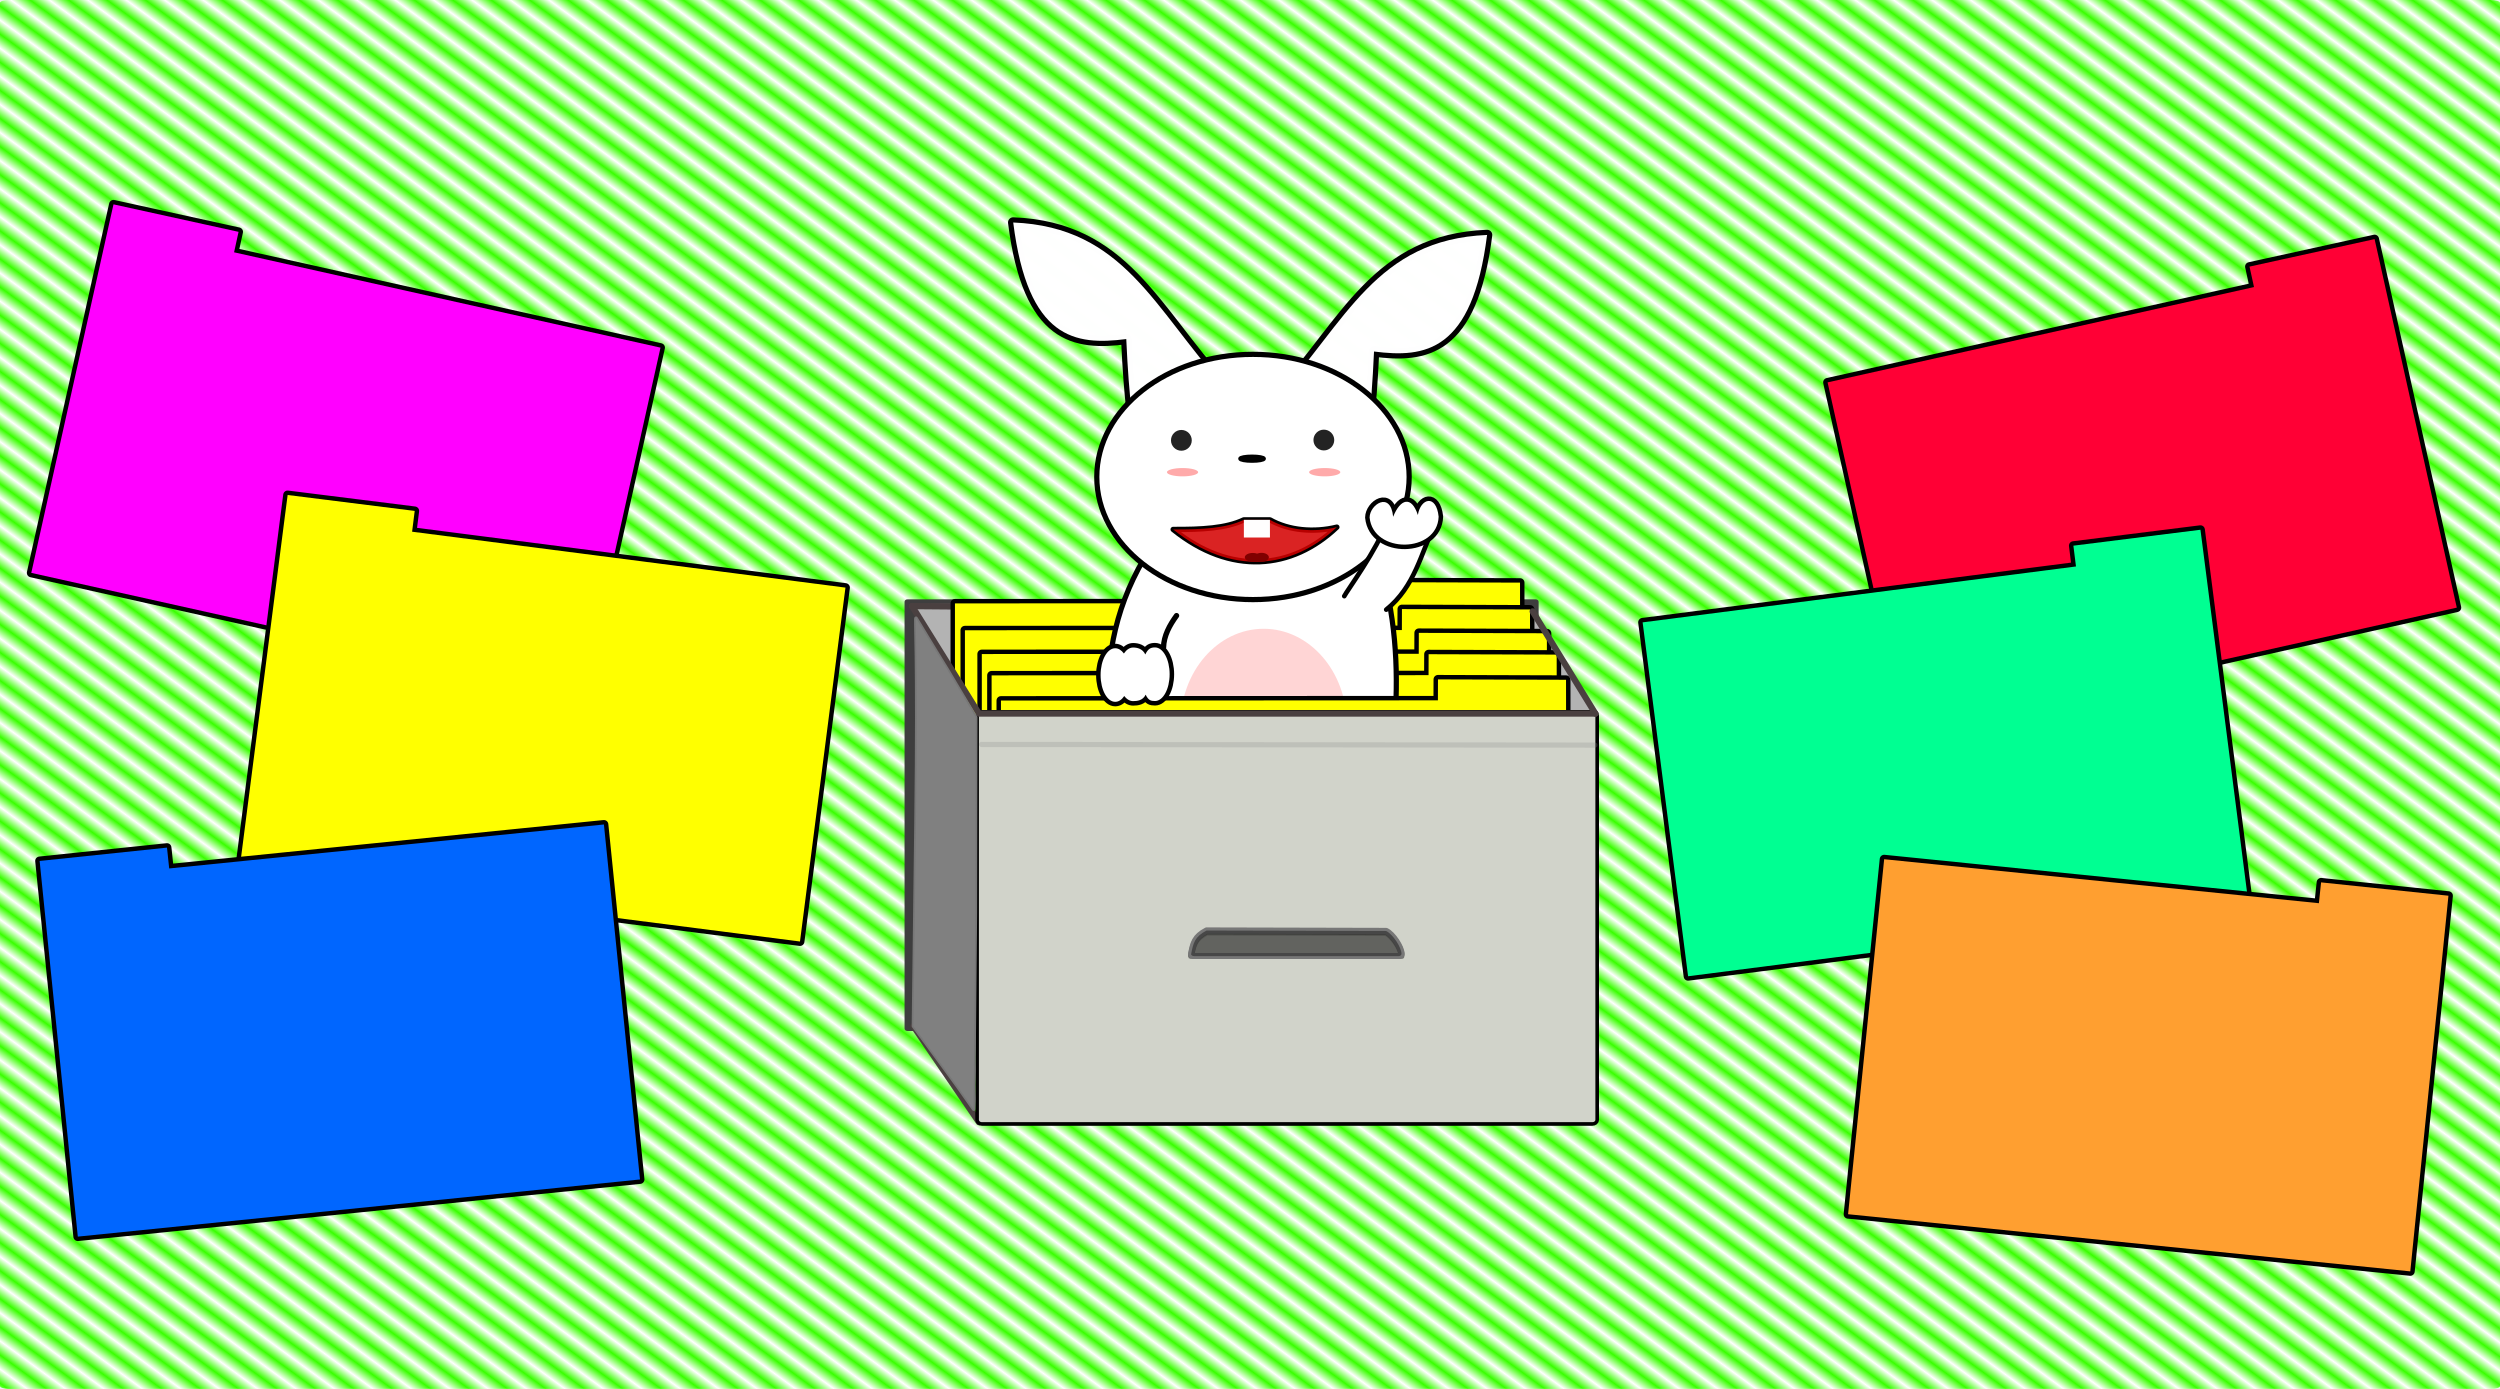
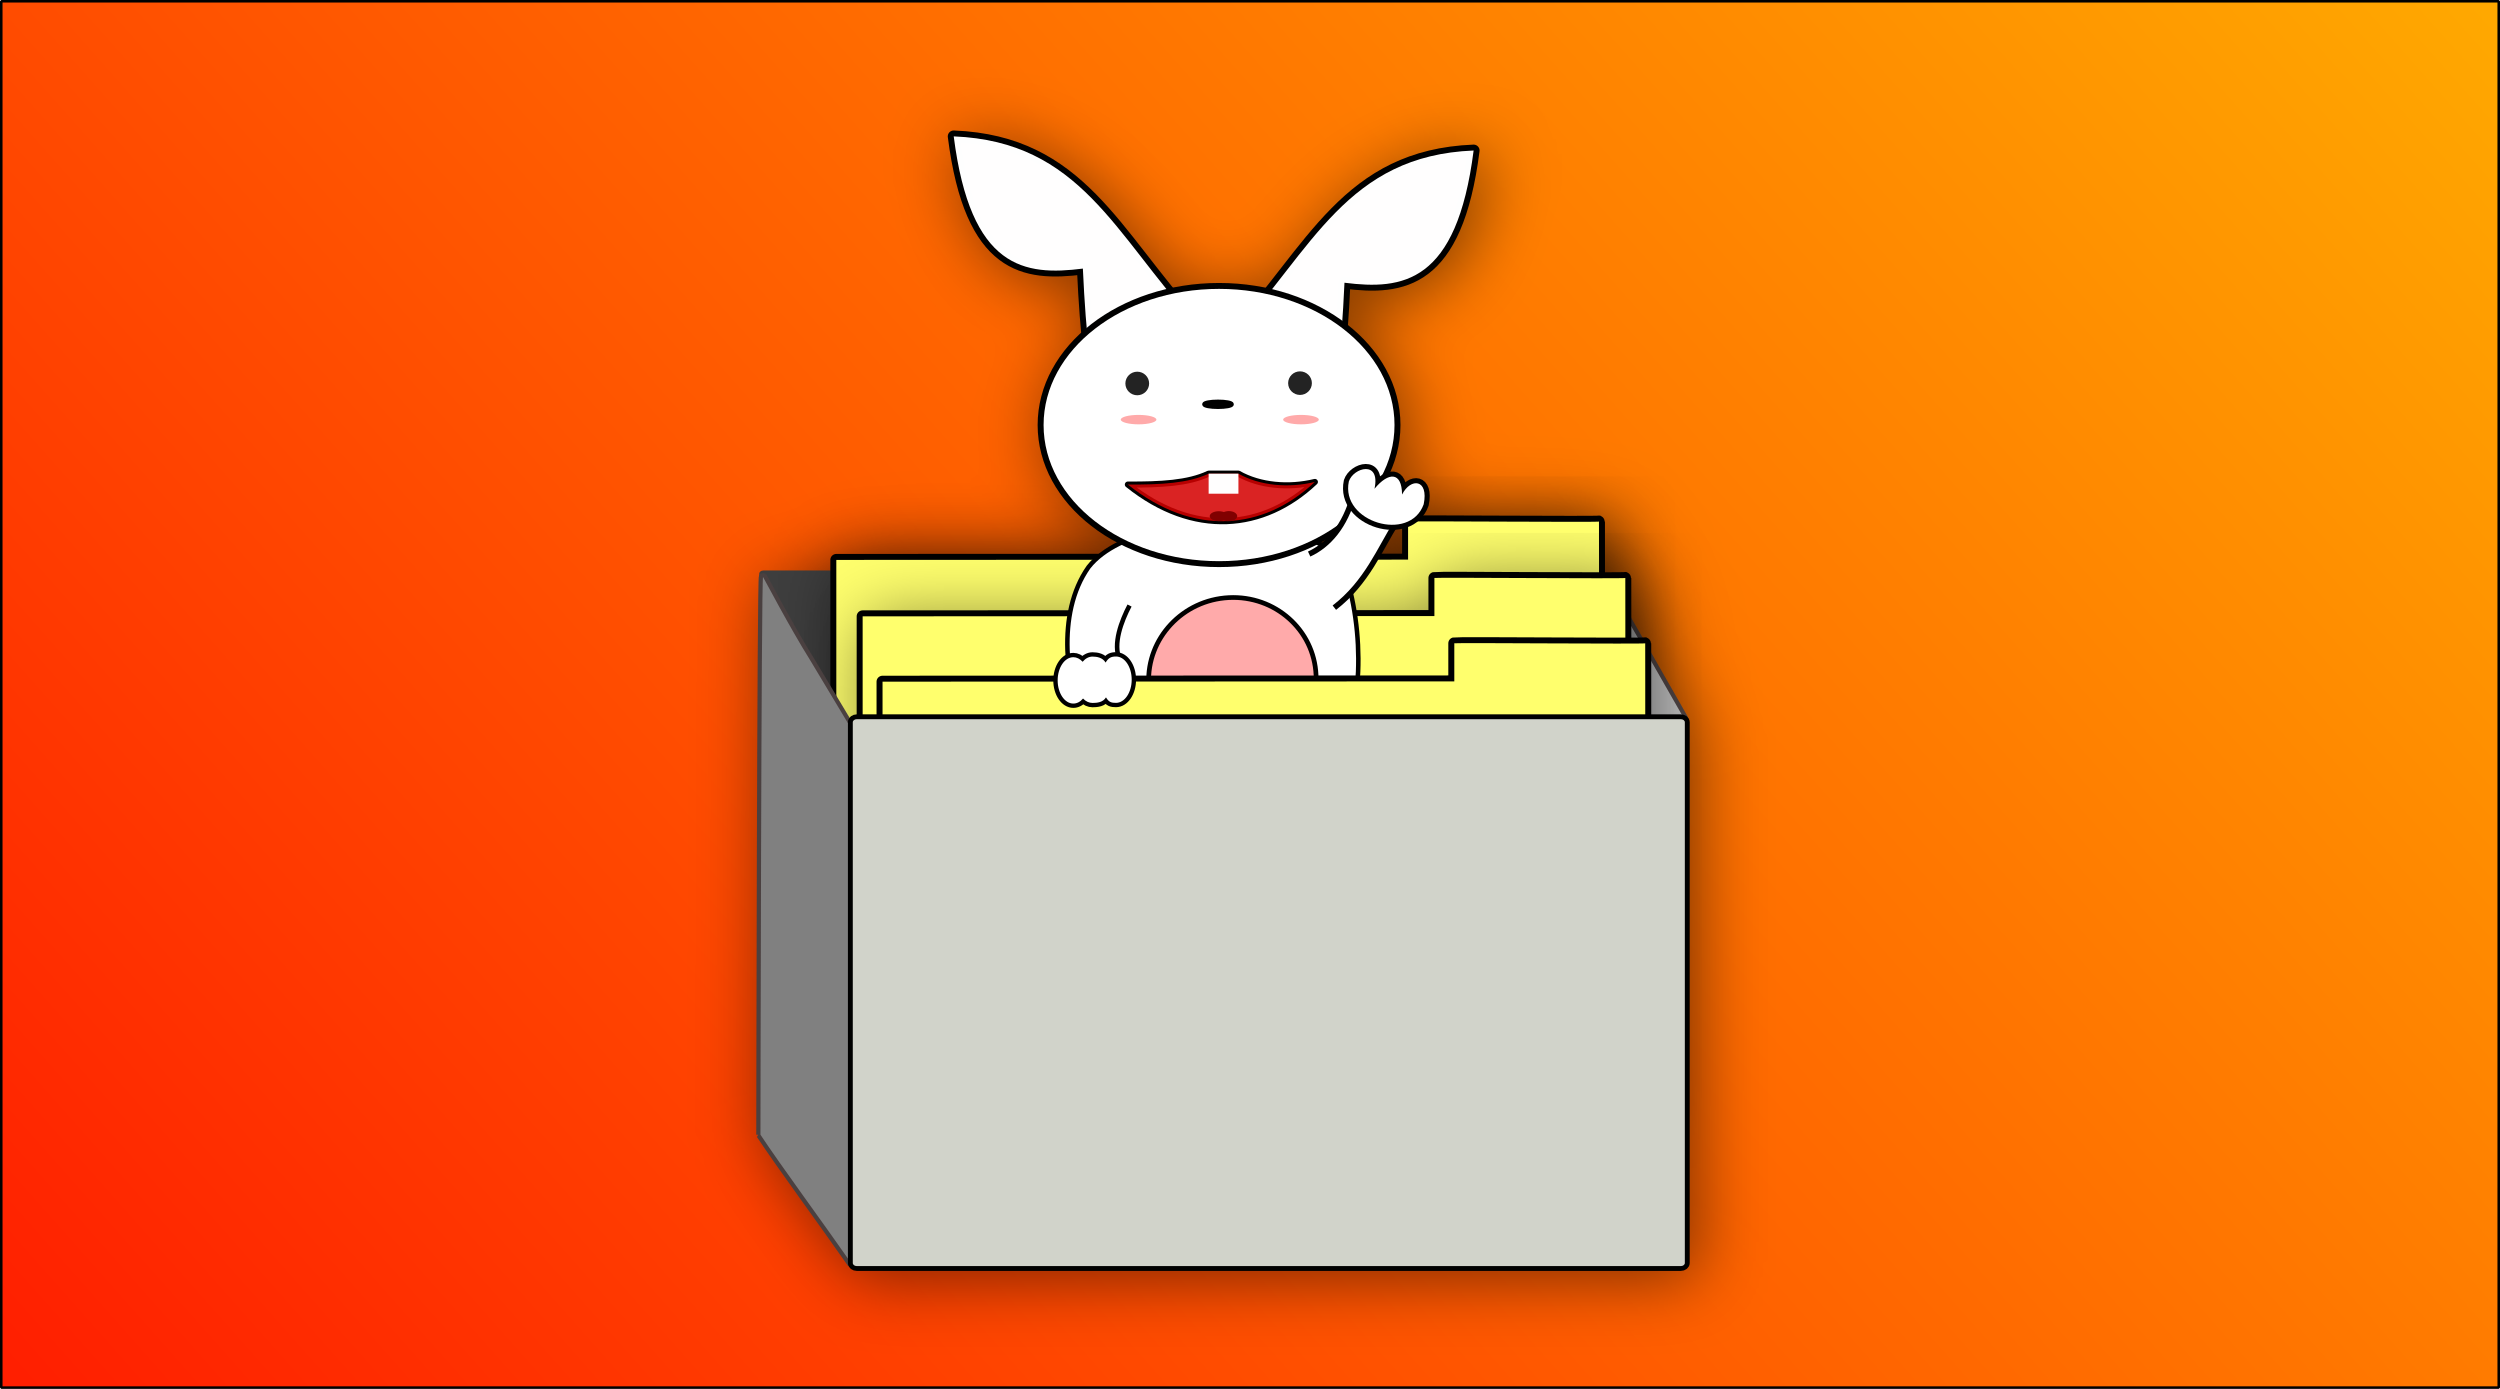
<svg xmlns="http://www.w3.org/2000/svg" xmlns:xlink="http://www.w3.org/1999/xlink" width="1800" height="1000" viewBox="0 0 1800 1000" version="1.1" id="SVGRoot">
  <defs id="defs4763">
-     <linearGradient id="linearGradient7039">
-       <stop style="stop-color:#ffffff;stop-opacity:1" offset="0" id="stop7035" />
-       <stop style="stop-color:#39ff00;stop-opacity:1" offset="1" id="stop7037" />
-     </linearGradient>
    <linearGradient id="linearGradient4835-3">
      <stop style="stop-color:#ffffff;stop-opacity:1;" offset="0" id="stop4831" />
      <stop style="stop-color:#ffffff;stop-opacity:0;" offset="1" id="stop4833" />
    </linearGradient>
    <radialGradient xlink:href="#linearGradient4835-3" id="radialGradient4837" cx="364.409" cy="143.983" fx="364.409" fy="143.983" r="102" gradientTransform="matrix(0.8808472,0,0,0.7859505,41.5767,22.74126)" gradientUnits="userSpaceOnUse" />
    <filter style="color-interpolation-filters:sRGB" id="filter4900">
      <feFlood flood-opacity="0.498" flood-color="rgb(0,0,0)" result="flood" id="feFlood4890" />
      <feComposite in="flood" in2="SourceGraphic" operator="in" result="composite1" id="feComposite4892" />
      <feGaussianBlur in="composite1" stdDeviation="0" result="blur" id="feGaussianBlur4894" />
      <feOffset dx="0" dy="1" result="offset" id="feOffset4896" />
      <feComposite in="SourceGraphic" in2="offset" operator="over" result="composite2" id="feComposite4898" />
    </filter>
-     <linearGradient xlink:href="#linearGradient7039" id="linearGradient7041" x1="11.719" y1="364.062" x2="14.643" y2="361.841" gradientUnits="userSpaceOnUse" spreadMethod="reflect" gradientTransform="matrix(3,0,0,1.666667,0,-400)" />
+     <filter style="color-interpolation-filters:sRGB" id="filter5296">
+       <feFlood flood-opacity="0.498" flood-color="rgb(0,0,0)" result="flood" id="feFlood5286" />
+       <feComposite in="flood" in2="SourceGraphic" operator="in" result="composite1" id="feComposite5288" />
+       <feGaussianBlur in="composite1" stdDeviation="13.369" result="blur" id="feGaussianBlur5290" />
+       <feOffset dx="3.4" dy="3.4" result="offset" id="feOffset5292" />
+       <feComposite in="SourceGraphic" in2="offset" operator="over" result="composite2" id="feComposite5294" />
+     </filter>
+     <filter style="color-interpolation-filters:sRGB" id="filter4830">
+       <feFlood flood-opacity="0.498" flood-color="rgb(0,0,0)" result="flood" id="feFlood4820" />
+       <feComposite in="flood" in2="SourceGraphic" operator="in" result="composite1" id="feComposite4822" />
+       <feGaussianBlur in="composite1" stdDeviation="13.369" result="blur" id="feGaussianBlur4824" />
+       <feOffset dx="3.4" dy="3.4" result="offset" id="feOffset4826" />
+       <feComposite in="SourceGraphic" in2="offset" operator="over" result="composite2" id="feComposite4828" />
+     </filter>
+     <filter style="color-interpolation-filters:sRGB" id="filter4842">
+       <feFlood flood-opacity="0.498" flood-color="rgb(0,0,0)" result="flood" id="feFlood4832" />
+       <feComposite in="flood" in2="SourceGraphic" operator="in" result="composite1" id="feComposite4834" />
+       <feGaussianBlur in="composite1" stdDeviation="13.369" result="blur" id="feGaussianBlur4836" />
+       <feOffset dx="3.4" dy="3.4" result="offset" id="feOffset4838" />
+       <feComposite in="SourceGraphic" in2="offset" operator="over" result="composite2" id="feComposite4840" />
+     </filter>
+     <filter style="color-interpolation-filters:sRGB" id="filter4900-3">
+       <feFlood flood-opacity="0.498" flood-color="rgb(0,0,0)" result="flood" id="feFlood4890-6" />
+       <feComposite in="flood" in2="SourceGraphic" operator="in" result="composite1" id="feComposite4892-7" />
+       <feGaussianBlur in="composite1" stdDeviation="0" result="blur" id="feGaussianBlur4894-5" />
+       <feOffset dx="0" dy="1" result="offset" id="feOffset4896-3" />
+       <feComposite in="SourceGraphic" in2="offset" operator="over" result="composite2" id="feComposite4898-5" />
+     </filter>
+     <linearGradient xlink:href="#linearGradient4811" id="linearGradient4805" x1="-90.857" y1="701.681" x2="813.636" y2="194.695" gradientUnits="userSpaceOnUse" spreadMethod="pad" gradientTransform="matrix(2.295268,0,0,1.45053,201.7484,-383.2226)" />
+     <linearGradient id="linearGradient4811">
+       <stop style="stop-color:#ff1c00;stop-opacity:1" offset="0" id="stop4807" />
+       <stop style="stop-color:#ffa900;stop-opacity:1" offset="1" id="stop4809" />
+     </linearGradient>
  </defs>
  <g id="layer1" transform="translate(0,400)">
-     <rect style="opacity:1;fill:url(#linearGradient7041);fill-opacity:1;stroke:none;stroke-width:8.871;stroke-linecap:round;stroke-linejoin:round;stroke-miterlimit:5;stroke-dasharray:none;stroke-dashoffset:35;stroke-opacity:1;paint-order:stroke markers fill" id="rect5098" width="1800" height="1000" x="0" y="-400" rx="6.888" ry="1.978" />
-     <path style="opacity:1;fill:#ff0035;fill-opacity:1;stroke:#000000;stroke-width:6.401;stroke-linecap:round;stroke-linejoin:round;stroke-miterlimit:5;stroke-dasharray:none;stroke-dashoffset:35;stroke-opacity:1;paint-order:stroke markers fill" d="m 1315.863,-124.684 307.021,-68.63 -3.229,-14.735 90.044,-19.791 3.275,14.593 55.921,250.746 -397.111,88.563 z" id="rect4773-0-6-7-5-5" />
-     <path style="opacity:1;fill:#00ff92;fill-opacity:1;stroke:#000000;stroke-width:6.401;stroke-linecap:round;stroke-linejoin:round;stroke-miterlimit:5;stroke-dasharray:none;stroke-dashoffset:35;stroke-opacity:1;paint-order:stroke markers fill" d="m 1182.691,48.096 312.014,-40.244 -1.867,-14.969 91.477,-11.467 1.926,14.832 32.739,254.812 -403.549,51.849 z" id="rect4773-0-6-7-5-5-6" />
-     <rect style="opacity:1;fill:#3e3e3e;fill-opacity:1;stroke:none;stroke-width:5.418;stroke-linecap:round;stroke-linejoin:round;stroke-miterlimit:5;stroke-dasharray:none;stroke-dashoffset:35;stroke-opacity:1;paint-order:stroke markers fill" id="rect4973-7" width="456.541" height="310.833" x="651.276" y="31.499" rx="2.177" ry="1.742" />
-     <path style="opacity:1;fill:#b3b3b3;fill-opacity:1;stroke:#808080;stroke-width:2.481;stroke-linecap:round;stroke-linejoin:round;stroke-miterlimit:5;stroke-dasharray:none;stroke-dashoffset:35;stroke-opacity:1;paint-order:stroke markers fill" d="m 678.829,72.324 c -12.052,-19.392 -22.037,-35.569 -22.189,-35.949 20.141,-1.273 191.868,-0.168 212.018,-0.129 -1.99,23.768 -1.887,47.557 -1.887,71.379 l -158.794,-0.021 -7.235,-0.021 z" id="path5137" />
-     <path style="opacity:1;fill:#d8d8d8;fill-opacity:1;stroke:#4a4040;stroke-width:4.491;stroke-linecap:round;stroke-linejoin:round;stroke-miterlimit:5;stroke-dasharray:none;stroke-dashoffset:35;stroke-opacity:1;paint-order:stroke markers fill" d="m 656.64,36.375 446.873,3.846" id="path5117" />
-     <path style="opacity:1;fill:#ffff00;fill-opacity:1;stroke:#000000;stroke-width:6.401;stroke-linecap:round;stroke-linejoin:round;stroke-miterlimit:5;stroke-dasharray:none;stroke-dashoffset:35;stroke-opacity:1;paint-order:stroke markers fill" d="m 687.567,34.447 314.598,-0.155 0.056,-15.085 92.193,0.284 0.019,14.956 V 291.353 H 687.567 Z" id="rect4773-0-6-7-5-3" />
-     <path style="opacity:1;fill:#b3b3b3;fill-opacity:1;stroke:none;stroke-width:2.481;stroke-linecap:round;stroke-linejoin:round;stroke-miterlimit:5;stroke-dasharray:none;stroke-dashoffset:35;stroke-opacity:1;paint-order:stroke markers fill" d="m 1068.863,111.804 9.126,-69.782 26.661,0.33 c 5.825,10.233 38.303,59.515 38.698,63.008 l 2.937,5.824 -15.049,2.426 -24.876,-0.728 z" id="path5139" />
-     <path style="opacity:1;fill:#ffff00;fill-opacity:1;stroke:#000000;stroke-width:6.401;stroke-linecap:round;stroke-linejoin:round;stroke-miterlimit:5;stroke-dasharray:none;stroke-dashoffset:35;stroke-opacity:1;paint-order:stroke markers fill" d="m 694.749,53.782 314.598,-0.155 0.056,-15.085 92.192,0.284 0.02,14.956 V 310.688 H 694.748 Z" id="rect4773-0-6-7-5" />
-     <path style="opacity:1;fill:#ffff00;fill-opacity:1;stroke:#000000;stroke-width:6.401;stroke-linecap:round;stroke-linejoin:round;stroke-miterlimit:5;stroke-dasharray:none;stroke-dashoffset:35;stroke-opacity:1;paint-order:stroke markers fill" d="m 706.902,70.907 314.598,-0.155 0.056,-15.085 92.192,0.284 0.02,14.956 V 327.813 H 706.902 Z" id="rect4773-0-6-7" />
-     <path style="opacity:1;fill:#ffff00;fill-opacity:1;stroke:#000000;stroke-width:6.401;stroke-linecap:round;stroke-linejoin:round;stroke-miterlimit:5;stroke-dasharray:none;stroke-dashoffset:35;stroke-opacity:1;paint-order:stroke markers fill" d="m 713.958,86.269 314.598,-0.155 0.056,-15.085 92.193,0.284 0.02,14.956 V 343.175 H 713.958 Z" id="rect4773-0-6" />
-     <g id="g5224" transform="matrix(1.242282,0,0,1.242282,361.7407,-258.5201)">
-       <path id="rect4867" d="m 296.047,15.068 c 64.198,2.605 81.597,50.018 122.205,94.908 v 0 c -27.31,-2.037 -50.112,116.749 -56.683,-27.352 -29.539,3.783 -56.959,0.327 -65.522,-67.556 z" style="opacity:1;fill:#ffffff;fill-opacity:0.995;stroke:#000000;stroke-width:6.037;stroke-linecap:round;stroke-linejoin:round;stroke-miterlimit:4.25;stroke-dasharray:none;stroke-dashoffset:35;stroke-opacity:1;paint-order:stroke markers fill" />
-       <path id="rect4867-5" d="m 570.687,22.289 c -64.198,2.605 -81.597,50.018 -122.205,94.908 v 0 c 27.31,-2.037 50.112,116.749 56.683,-27.352 29.539,3.783 56.959,0.327 65.522,-67.556 z" style="opacity:1;fill:#ffffff;fill-opacity:0.995;stroke:#000000;stroke-width:6.037;stroke-linecap:round;stroke-linejoin:round;stroke-miterlimit:4.25;stroke-dasharray:none;stroke-dashoffset:35;stroke-opacity:1;paint-order:stroke markers fill" />
-       <path id="rect4762" d="m 373.096,210.765 131.397,-6.188 c 21.248,63.007 10.319,122.374 -1.159,181.936 L 372.638,385.572 C 355.898,334.426 337.21,272.208 373.096,210.765 Z" style="opacity:1;fill:#ffffff;fill-opacity:1;stroke:#000000;stroke-width:6.037;stroke-linecap:round;stroke-linejoin:miter;stroke-miterlimit:4.25;stroke-dasharray:none;stroke-dashoffset:35;stroke-opacity:1;paint-order:stroke markers fill" />
-       <ellipse ry="69.563" rx="89.018" cy="162.554" cx="435.007" id="path4862" style="opacity:1;fill:#ffffff;fill-opacity:1;stroke:#000000;stroke-width:6.037;stroke-linecap:round;stroke-linejoin:round;stroke-miterlimit:4.25;stroke-dasharray:none;stroke-dashoffset:35;stroke-opacity:1;paint-order:stroke markers fill" />
-       <circle r="6.025" cy="141.324" cx="393.51" id="path4780-3" style="opacity:1;fill:#000000;fill-opacity:0.861;stroke:none;stroke-width:1.991;stroke-linecap:round;stroke-linejoin:round;stroke-miterlimit:5;stroke-dasharray:none;stroke-dashoffset:35;stroke-opacity:0.668;paint-order:stroke markers fill" />
-       <path id="path4829" d="m 388.755,192.971 c 16.528,0.071 30.558,-0.604 40.973,-5.567 h 15.108 c 10.872,6.213 25.559,7.491 38.781,4.231 -26.055,24.747 -61.522,28.217 -94.862,1.336 z" style="opacity:1;fill:#d40000;fill-opacity:0.861;stroke:#000000;stroke-width:3.099;stroke-linecap:round;stroke-linejoin:round;stroke-miterlimit:4;stroke-dasharray:none;stroke-dashoffset:35;stroke-opacity:1;paint-order:stroke markers fill" />
-       <ellipse ry="1.318" rx="6.967" cy="151.96" cx="434.477" id="path4839" style="opacity:1;fill:#000000;fill-opacity:0.995;stroke:#000000;stroke-width:2.165;stroke-linecap:round;stroke-linejoin:round;stroke-miterlimit:4;stroke-dasharray:none;stroke-dashoffset:35;stroke-opacity:1;paint-order:stroke markers fill" />
-       <rect y="187.403" x="429.729" height="10.242" width="15.108" id="rect4841" style="opacity:1;fill:#ffffff;fill-opacity:0.995;stroke:none;stroke-width:1.761;stroke-linecap:round;stroke-linejoin:round;stroke-miterlimit:4;stroke-dasharray:none;stroke-dashoffset:35;stroke-opacity:1;paint-order:stroke markers fill" />
-       <circle r="6.025" cy="141.154" cx="476.083" id="path4780-3-7" style="opacity:1;fill:#000000;fill-opacity:0.861;stroke:none;stroke-width:1.991;stroke-linecap:round;stroke-linejoin:round;stroke-miterlimit:5;stroke-dasharray:none;stroke-dashoffset:35;stroke-opacity:0.668;paint-order:stroke markers fill" />
-       <ellipse ry="2.41" rx="9.037" cy="159.792" cx="394.181" id="path4870" style="opacity:1;fill:#ffaaaa;fill-opacity:1;stroke:none;stroke-width:2.009;stroke-linecap:round;stroke-linejoin:round;stroke-miterlimit:4;stroke-dasharray:none;stroke-dashoffset:35;stroke-opacity:1;paint-order:stroke markers fill" />
-       <ellipse ry="2.41" rx="9.037" cy="159.792" cx="476.576" id="path4870-3" style="opacity:1;fill:#ffaaaa;fill-opacity:1;stroke:none;stroke-width:2.009;stroke-linecap:round;stroke-linejoin:round;stroke-miterlimit:4;stroke-dasharray:none;stroke-dashoffset:35;stroke-opacity:1;paint-order:stroke markers fill" />
-       <ellipse ry="55.414" rx="48.197" cy="305.95" cx="441.183" id="path4902" style="opacity:1;fill:#ffd5d5;fill-opacity:1;stroke:none;stroke-width:2.807;stroke-linecap:round;stroke-linejoin:round;stroke-miterlimit:4;stroke-dasharray:none;stroke-dashoffset:35;stroke-opacity:1;paint-order:stroke markers fill" />
-       <ellipse ry="2.534" rx="4.598" cy="209.126" cx="434.867" id="path4906" style="opacity:1;fill:#800000;fill-opacity:1;stroke:none;stroke-width:3.875;stroke-linecap:round;stroke-linejoin:round;stroke-miterlimit:4;stroke-dasharray:none;stroke-dashoffset:35;stroke-opacity:1;paint-order:stroke markers fill" />
-       <ellipse ry="2.594" rx="4.236" cy="209.115" cx="439.984" id="path4906-5" style="opacity:1;fill:#800000;fill-opacity:1;stroke:none;stroke-width:3.764;stroke-linecap:round;stroke-linejoin:round;stroke-miterlimit:4;stroke-dasharray:none;stroke-dashoffset:35;stroke-opacity:1;paint-order:stroke markers fill" />
+     <rect style="opacity:1;fill:url(#linearGradient4805);fill-opacity:1;stroke:#000000;stroke-width:1.825;stroke-linecap:round;stroke-linejoin:bevel;stroke-miterlimit:4;stroke-dasharray:none;stroke-dashoffset:35;stroke-opacity:1;paint-order:normal" id="rect4796" width="1798.175" height="998.175" x="0.912" y="-399.088" />
+     <g id="g5122" style="paint-order:stroke fill markers;filter:url(#filter5296)" transform="matrix(1.823907,0,0,1.808784,318.2639,-415.8189)">
+       <rect ry="1.273" rx="1.592" y="235.833" x="125.227" height="227.093" width="333.84" id="rect4973-7" style="opacity:1;fill:#3e3e3e;fill-opacity:1;stroke:none;stroke-width:3.96;stroke-linecap:round;stroke-linejoin:round;stroke-miterlimit:5;stroke-dasharray:none;stroke-dashoffset:35;stroke-opacity:1;paint-order:stroke fill markers" />
+       <path id="path5139" d="m 431.542,293.564 6.754,-51.639 19.315,-4.489 c 0.334,0.145 32.743,57.479 32.743,57.479 l -12.655,-0.014 -18.408,-0.539 z" style="opacity:1;fill:#b3b3b3;fill-opacity:1;stroke:#4a4040;stroke-width:3.313;stroke-linecap:round;stroke-linejoin:round;stroke-miterlimit:5;stroke-dasharray:none;stroke-dashoffset:35;stroke-opacity:1;paint-order:stroke fill markers" />
+       <path id="rect4773-0-9" d="M 2.369,17.571 228.148,17.457 V 2.415 c 0.908,-0.26 76.38,0.366 75.385,0 l 0.014,15.156 V 214.102 H 2.369 Z" style="opacity:1;fill:#ffff6d;fill-opacity:1;stroke:#000000;stroke-width:4.718;stroke-linecap:square;stroke-linejoin:round;stroke-miterlimit:5;stroke-dasharray:none;stroke-dashoffset:35;stroke-opacity:1;paint-order:stroke fill markers;filter:url(#filter5296)" transform="matrix(0.9996771,0,0,1.008035,153.2768,213.9107)" />
+       <path id="rect4773-0-3" d="M 2.369,17.571 228.148,17.457 V 2.415 c 0.908,-0.26 76.38,0.366 75.385,0 l 0.014,15.156 V 214.102 H 2.369 Z" style="opacity:1;fill:#ffff6d;fill-opacity:1;stroke:#000000;stroke-width:4.718;stroke-linecap:square;stroke-linejoin:round;stroke-miterlimit:5;stroke-dasharray:none;stroke-dashoffset:35;stroke-opacity:1;paint-order:stroke fill markers;filter:url(#filter5296)" transform="matrix(0.9996771,0,0,1.008035,163.671,236.3703)" />
+       <g transform="matrix(0.9181641,0,0,0.9192954,-101.3817,17.50616)" id="g5224" style="paint-order:stroke fill markers">
+         <path style="opacity:1;fill:#ffffff;fill-opacity:0.995;stroke:#000000;stroke-width:5.116;stroke-linecap:round;stroke-linejoin:round;stroke-miterlimit:4.25;stroke-dasharray:none;stroke-dashoffset:35;stroke-opacity:1;paint-order:stroke fill markers" d="m 330.414,49.522 c 54.404,2.208 69.149,42.388 103.562,80.429 v 0 c -23.144,-1.726 -42.467,98.938 -48.036,-23.179 -25.032,3.206 -48.27,0.278 -55.526,-57.25 z" id="rect4867" />
+         <path style="opacity:1;fill:#ffffff;fill-opacity:0.995;stroke:#000000;stroke-width:5.116;stroke-linecap:round;stroke-linejoin:round;stroke-miterlimit:4.25;stroke-dasharray:none;stroke-dashoffset:35;stroke-opacity:1;paint-order:stroke fill markers" d="m 553.941,55.642 c -54.404,2.208 -69.149,42.388 -103.562,80.429 v 0 c 23.144,-1.726 42.467,98.938 48.036,-23.179 25.032,3.206 48.27,0.278 55.526,-57.25 z" id="rect4867-5" />
+         <path style="opacity:1;fill:#ffffff;fill-opacity:1;stroke:#000000;stroke-width:1.947;stroke-linecap:butt;stroke-linejoin:round;stroke-miterlimit:5;stroke-dasharray:none;stroke-dashoffset:35;stroke-opacity:1;paint-order:normal" d="m 442.289,217.776 18.468,-4.59 34.879,16.48 c 23.429,58.263 -2.024,136.651 -55.044,134.391 l -42.76,-58.749 c 10.834,55.026 -38.036,-28.31 -9.465,-69.28 13.058,-16.71 47.49,-19.58 53.921,-18.252 z" id="rect4961" />
+         <ellipse style="opacity:1;fill:#ffffff;fill-opacity:1;stroke:#000000;stroke-width:5.116;stroke-linecap:round;stroke-linejoin:round;stroke-miterlimit:4.25;stroke-dasharray:none;stroke-dashoffset:35;stroke-opacity:1;paint-order:stroke fill markers" id="path4862" cx="444.489" cy="174.508" rx="75.437" ry="58.951" />
+         <circle style="opacity:1;fill:#000000;fill-opacity:0.861;stroke:none;stroke-width:1.687;stroke-linecap:round;stroke-linejoin:round;stroke-miterlimit:5;stroke-dasharray:none;stroke-dashoffset:35;stroke-opacity:0.668;paint-order:stroke fill markers" id="path4780-3" cx="409.322" cy="156.518" r="5.106" />
+         <path style="opacity:1;fill:#d40000;fill-opacity:0.861;stroke:#000000;stroke-width:2.626;stroke-linecap:round;stroke-linejoin:round;stroke-miterlimit:4;stroke-dasharray:none;stroke-dashoffset:35;stroke-opacity:1;paint-order:stroke fill markers" d="m 405.293,200.285 c 14.007,0.06 25.896,-0.512 34.723,-4.718 h 12.803 c 9.213,5.265 21.66,6.349 32.865,3.585 -22.08,20.972 -52.136,23.913 -80.39,1.132 z" id="path4829" />
+         <ellipse style="opacity:1;fill:#000000;fill-opacity:0.995;stroke:#000000;stroke-width:1.835;stroke-linecap:round;stroke-linejoin:round;stroke-miterlimit:4;stroke-dasharray:none;stroke-dashoffset:35;stroke-opacity:1;paint-order:stroke fill markers" id="path4839" cx="444.039" cy="165.53" rx="5.904" ry="1.117" />
+         <rect style="opacity:1;fill:#ffffff;fill-opacity:0.995;stroke:none;stroke-width:1.493;stroke-linecap:round;stroke-linejoin:round;stroke-miterlimit:4;stroke-dasharray:none;stroke-dashoffset:35;stroke-opacity:1;paint-order:stroke fill markers" id="rect4841" width="12.803" height="8.68" x="440.016" y="195.567" />
+         <circle style="opacity:1;fill:#000000;fill-opacity:0.861;stroke:none;stroke-width:1.687;stroke-linecap:round;stroke-linejoin:round;stroke-miterlimit:5;stroke-dasharray:none;stroke-dashoffset:35;stroke-opacity:0.668;paint-order:stroke fill markers" id="path4780-3-7" cx="479.298" cy="156.374" r="5.106" />
+         <ellipse style="opacity:1;fill:#ffaaaa;fill-opacity:1;stroke:none;stroke-width:1.702;stroke-linecap:round;stroke-linejoin:round;stroke-miterlimit:4;stroke-dasharray:none;stroke-dashoffset:35;stroke-opacity:1;paint-order:stroke fill markers" id="path4870" cx="409.891" cy="172.168" rx="7.658" ry="2.042" />
+         <ellipse style="opacity:1;fill:#ffaaaa;fill-opacity:1;stroke:none;stroke-width:1.702;stroke-linecap:round;stroke-linejoin:round;stroke-miterlimit:4;stroke-dasharray:none;stroke-dashoffset:35;stroke-opacity:1;paint-order:stroke fill markers" id="path4870-3" cx="479.716" cy="172.168" rx="7.658" ry="2.042" />
+         <ellipse style="opacity:1;fill:#800000;fill-opacity:1;stroke:none;stroke-width:3.284;stroke-linecap:round;stroke-linejoin:round;stroke-miterlimit:4;stroke-dasharray:none;stroke-dashoffset:35;stroke-opacity:1;paint-order:stroke fill markers" id="path4906" cx="444.37" cy="213.976" rx="3.896" ry="2.148" />
+         <ellipse style="opacity:1;fill:#800000;fill-opacity:1;stroke:none;stroke-width:3.19;stroke-linecap:round;stroke-linejoin:round;stroke-miterlimit:4;stroke-dasharray:none;stroke-dashoffset:35;stroke-opacity:1;paint-order:stroke fill markers" id="path4906-5" cx="448.707" cy="213.967" rx="3.59" ry="2.199" />
+       </g>
+       <path id="path5317" d="m 342.305,229.286 c 7.594,-3.515 14.184,-11.129 17.44,-23.351 l 17.153,10.613 c -6.73,10.734 -11.749,24.055 -24.649,34.085" style="opacity:1;fill:#ffffff;fill-opacity:1;stroke:#000000;stroke-width:2.204;stroke-linecap:butt;stroke-linejoin:round;stroke-miterlimit:5;stroke-dasharray:none;stroke-dashoffset:35;stroke-opacity:1;paint-order:normal" />
+       <path id="rect4970" d="m 202.727,354.457 45.214,1.514 c 1.169,0.039 2.112,0.509 2.112,1.142 v 17.559 c 0,0.633 -0.942,1.142 -2.112,1.142 h -49.649 c -1.17,0 -1.649,-0.71 -2.112,-1.142 -5.894,-5.501 -8.668,-13.904 -10.943,-20.209 -0.215,-0.595 12.118,-0.187 17.489,-0.006 z" style="opacity:1;fill:#ffff00;fill-opacity:1;stroke:none;stroke-width:4.431;stroke-linecap:round;stroke-linejoin:round;stroke-miterlimit:5;stroke-dasharray:none;stroke-dashoffset:35;stroke-opacity:1;paint-order:stroke fill markers" />
+       <ellipse style="opacity:1;fill:#ffaaaa;fill-opacity:1;stroke:#000000;stroke-width:1.865;stroke-linecap:butt;stroke-linejoin:round;stroke-miterlimit:5;stroke-dasharray:none;stroke-dashoffset:35;stroke-opacity:1;paint-order:normal" id="path4985" cx="299.723" cy="294.699" rx="33.07" ry="32.532" transform="matrix(0.9986973,-0.0510272,0.04296808,0.9990765,0,0)" />
+       <path id="rect4773-0" d="m 173.895,280.088 225.706,-0.115 v -15.163 c 0.908,-0.262 76.355,0.368 75.361,0 l 0.014,15.278 V 478.198 H 173.894 Z" style="opacity:1;fill:#ffff6d;fill-opacity:1;stroke:#000000;stroke-width:4.737;stroke-linecap:square;stroke-linejoin:round;stroke-miterlimit:5;stroke-dasharray:none;stroke-dashoffset:35;stroke-opacity:1;paint-order:stroke fill markers" />
+       <path id="path4966" d="m 184.995,355.317 c 1.757,7.311 6.126,12.805 11.901,19.543" style="opacity:1;fill:#010101;fill-opacity:0.688;stroke:#000000;stroke-width:2.56;stroke-linecap:round;stroke-linejoin:round;stroke-miterlimit:5;stroke-dasharray:none;stroke-dashoffset:35;stroke-opacity:1;paint-order:stroke fill markers" />
+       <path id="path5268" d="m 163.561,311.47 326.779,0.359" style="opacity:1;fill:#010101;fill-opacity:0.604;stroke:#8d8d8d;stroke-width:2.758;stroke-linecap:round;stroke-linejoin:round;stroke-miterlimit:5;stroke-dasharray:none;stroke-dashoffset:35;stroke-opacity:0.267;paint-order:stroke fill markers" />
+       <path d="m 162.148,295.026 328.594,-0.207" style="opacity:1;fill:#d8d8d8;fill-opacity:1;stroke:#4a4040;stroke-width:0.923;stroke-linecap:round;stroke-linejoin:round;stroke-miterlimit:5;stroke-dasharray:none;stroke-dashoffset:35;stroke-opacity:1;paint-order:stroke fill markers" id="path5135" />
+       <path style="opacity:1;fill:#ffffff;fill-opacity:1;stroke:#000000;stroke-width:1.807;stroke-linecap:butt;stroke-linejoin:round;stroke-miterlimit:5;stroke-dasharray:none;stroke-dashoffset:35;stroke-opacity:1;paint-order:normal" d="m 271.394,249.778 c -3.184,6.176 -6.689,15.287 -3.866,21.718" id="path4964" />
+       <path id="path4792" d="m 266.06,270.07 c -1.784,0.003 -2.933,0.412 -4.107,2.414 -1.172,-1.981 -3.405,-2.376 -5.177,-2.381 -1.417,0.002 -2.791,0.728 -3.893,2.058 -1.063,-1.174 -2.35,-1.809 -3.672,-1.812 -3.418,0 -6.19,4.132 -6.19,9.228 0,5.097 2.771,9.228 6.19,9.228 1.417,-0.002 2.731,-0.678 3.832,-2.009 1.063,1.174 2.411,1.759 3.733,1.763 1.784,-0.003 4.149,-0.214 5.323,-2.217 1.172,1.981 2.189,2.178 3.961,2.183 3.418,0 6.19,-4.132 6.19,-9.228 0,-5.097 -2.771,-9.228 -6.19,-9.228 z" style="opacity:1;fill:#ffffff;fill-opacity:1;stroke:#000000;stroke-width:3.44;stroke-linecap:round;stroke-linejoin:round;stroke-miterlimit:5;stroke-dasharray:none;stroke-dashoffset:35;stroke-opacity:1;paint-order:stroke fill markers" />
+       <path transform="matrix(0.74,0,0,0.74,80.39983,26.44982)" id="rect5087" d="m 274.386,519.133 129.244,0.325 c 4.723,2.136 11.098,11.753 11.098,16.477 0,0.914 -0.944,1.649 -2.117,1.649 H 265.405 c -1.173,0 -2.401,-0.781 -2.117,-1.649 1.521,-7.753 2.482,-12.314 11.098,-16.801 z" style="opacity:1;fill:#050505;fill-opacity:0.421;stroke:#777777;stroke-width:4.491;stroke-linecap:round;stroke-linejoin:round;stroke-miterlimit:5;stroke-dasharray:none;stroke-dashoffset:35;stroke-opacity:1;paint-order:stroke fill markers;filter:url(#filter4900-3)" />
+       <path id="path5131" d="m 125.703,460.426 c 0,0 0.297,-223.487 1.028,-221.964 0.457,0.664 10.332,19.796 18.625,33.141 l 15.131,25.439 -0.206,104.146 1.371,110.563 c -10.262,-14.908 -28.241,-39.524 -35.95,-51.325 z" style="opacity:1;fill:#808080;fill-opacity:1;stroke:#4a4040;stroke-width:3.323;stroke-linecap:round;stroke-linejoin:bevel;stroke-miterlimit:5;stroke-dasharray:none;stroke-dashoffset:35;stroke-opacity:1;paint-order:stroke fill markers" />
+       <rect ry="1.22" rx="1.566" y="295.026" x="162.148" height="217.689" width="328.456" id="rect4973" style="opacity:1;fill:#d1d3ca;fill-opacity:1;stroke:#000000;stroke-width:3.846;stroke-linecap:round;stroke-linejoin:round;stroke-miterlimit:5;stroke-dasharray:none;stroke-dashoffset:35;stroke-opacity:1;paint-order:stroke fill markers" />
+       <path id="path4792-2" d="m 378.98,205.602 c -0.084,-9.172 -5.343,-9.057 -10.881,-2.305 2.456,-11.556 -8.367,-8.393 -10.128,-2.918 -3.398,16.174 24.062,24.528 29.542,9.1 2.074,-10.107 -5.144,-10.662 -8.534,-3.878 z" style="opacity:1;fill:#ffffff;fill-opacity:1;stroke:#000000;stroke-width:4.032;stroke-linecap:round;stroke-linejoin:round;stroke-miterlimit:5;stroke-dasharray:none;stroke-dashoffset:35;stroke-opacity:1;paint-order:stroke fill markers" />
    </g>
-     <path style="opacity:1;fill:#ffff00;fill-opacity:1;stroke:none;stroke-width:5.987;stroke-linecap:round;stroke-linejoin:round;stroke-miterlimit:5;stroke-dasharray:none;stroke-dashoffset:35;stroke-opacity:1;paint-order:stroke markers fill" d="m 770.461,196.817 61.1,2.046 c 1.58,0.053 2.853,0.688 2.853,1.543 v 23.729 c 0,0.855 -1.273,1.543 -2.853,1.543 h -67.093 c -1.581,0 -2.228,-0.96 -2.853,-1.543 -7.965,-7.434 -11.713,-18.789 -14.787,-27.309 -0.29,-0.804 16.376,-0.252 23.634,-0.009 z" id="rect4970" />
-     <path style="opacity:1;fill:#ffff00;fill-opacity:1;stroke:#000000;stroke-width:6.401;stroke-linecap:round;stroke-linejoin:round;stroke-miterlimit:5;stroke-dasharray:none;stroke-dashoffset:35;stroke-opacity:1;paint-order:stroke markers fill" d="m 720.691,104.404 314.598,-0.155 0.056,-15.085 92.193,0.284 0.02,14.956 V 361.31 H 720.69 Z" id="rect4773-0" />
-     <path style="opacity:1;fill:#010101;fill-opacity:0.688;stroke:#000000;stroke-width:3.459;stroke-linecap:round;stroke-linejoin:round;stroke-miterlimit:5;stroke-dasharray:none;stroke-dashoffset:35;stroke-opacity:1;paint-order:stroke markers fill" d="m 746.499,197.979 c 2.375,9.88 8.278,17.305 16.083,26.409" id="path4966" />
-     <path style="opacity:1;fill:#000000;fill-opacity:0.208;stroke:#4a4040;stroke-width:4.491;stroke-linecap:round;stroke-linejoin:round;stroke-miterlimit:5;stroke-dasharray:none;stroke-dashoffset:35;stroke-opacity:1;paint-order:stroke markers fill" d="M 704.818,407.954 657.64,338.811" id="path5022" />
-     <rect style="opacity:1;fill:#d1d3ca;fill-opacity:1;stroke:#000000;stroke-width:5.197;stroke-linecap:round;stroke-linejoin:round;stroke-miterlimit:5;stroke-dasharray:none;stroke-dashoffset:35;stroke-opacity:1;paint-order:stroke markers fill" id="rect4973" width="443.86" height="294.174" x="704.818" y="113.78" rx="2.117" ry="1.649" />
-     <path style="opacity:1;fill:#010101;fill-opacity:0.604;stroke:#8d8d8d;stroke-width:3.727;stroke-linecap:round;stroke-linejoin:round;stroke-miterlimit:5;stroke-dasharray:none;stroke-dashoffset:35;stroke-opacity:0.267;paint-order:stroke markers fill" d="m 706.726,136.002 441.593,0.485" id="path5268" />
-     <path style="opacity:1;fill:#d8d8d8;fill-opacity:1;stroke:#4a4040;stroke-width:4.491;stroke-linecap:round;stroke-linejoin:round;stroke-miterlimit:5;stroke-dasharray:none;stroke-dashoffset:35;stroke-opacity:1;paint-order:stroke markers fill" d="M 1148.678,113.78 1103.513,40.221" id="path5119" />
-     <path style="opacity:1;fill:none;fill-opacity:1;stroke:#000000;stroke-width:3.866;stroke-linecap:round;stroke-linejoin:miter;stroke-miterlimit:5;stroke-dasharray:none;stroke-dashoffset:35;stroke-opacity:1;paint-order:stroke markers fill" d="m 847.102,43.268 c -4.948,6.86 -9.188,14.427 -9.38,23.034" id="path4903" />
-     <path style="opacity:1;fill:#ff9f30;fill-opacity:1;stroke:#000000;stroke-width:6.401;stroke-linecap:round;stroke-linejoin:round;stroke-miterlimit:5;stroke-dasharray:none;stroke-dashoffset:35;stroke-opacity:1;paint-order:stroke markers fill" d="m 1356.605,218.644 313,31.667 1.581,-15.002 91.691,9.607 -1.493,14.881 -25.985,255.589 -404.78,-41.154 z" id="rect4773-0-6-7-5-5-2" />
-     <path id="path5135" style="opacity:1;fill:#d8d8d8;fill-opacity:1;stroke:#4a4040;stroke-width:4.491;stroke-linecap:round;stroke-linejoin:round;stroke-miterlimit:5;stroke-dasharray:none;stroke-dashoffset:35;stroke-opacity:1;paint-order:stroke markers fill" d="m 704.818,113.78 h 443.86 m -443.86,0 -48.177,-77.405" />
-     <path style="opacity:1;fill:#ffffff;fill-opacity:1;stroke:#000000;stroke-width:6.487;stroke-linecap:round;stroke-linejoin:round;stroke-miterlimit:5;stroke-dasharray:none;stroke-dashoffset:35;stroke-opacity:1;paint-order:stroke markers fill" d="m 831.609,66.143 c -3.033,0.006 -4.988,0.86 -6.984,5.048 -1.994,-4.142 -5.79,-4.968 -8.803,-4.978 -2.41,0.002 -4.746,1.522 -6.619,4.303 -1.807,-2.454 -3.996,-3.782 -6.245,-3.789 -5.813,0 -10.525,8.639 -10.525,19.295 0,10.657 4.712,19.295 10.525,19.295 2.41,-0.002 4.643,-1.419 6.516,-4.2 1.807,2.454 4.099,3.678 6.348,3.686 3.033,-0.006 7.055,-0.447 9.051,-4.635 1.994,4.142 3.723,4.555 6.736,4.564 5.813,1e-5 10.525,-8.639 10.525,-19.295 0,-10.657 -4.712,-19.295 -10.525,-19.295 z" id="path4792" />
-     <path style="opacity:1;fill:#050505;fill-opacity:0.421;stroke:#777777;stroke-width:4.491;stroke-linecap:round;stroke-linejoin:round;stroke-miterlimit:5;stroke-dasharray:none;stroke-dashoffset:35;stroke-opacity:1;paint-order:stroke markers fill;filter:url(#filter4900)" d="m 868.733,269.972 129.244,0.325 c 4.723,2.136 11.098,11.753 11.098,16.477 0,0.914 -0.944,1.649 -2.117,1.649 H 859.752 c -1.173,0 -2.401,-0.781 -2.117,-1.649 1.521,-7.753 2.482,-12.314 11.098,-16.801 z" id="rect5087" />
-     <path style="opacity:1;fill:#808080;fill-opacity:1;stroke:#777777;stroke-width:2.481;stroke-linecap:round;stroke-linejoin:round;stroke-miterlimit:5;stroke-dasharray:none;stroke-dashoffset:35;stroke-opacity:1;paint-order:stroke markers fill" d="m 657.64,338.811 1.86,-146.772 c 1.562,-123.255 -0.859,-148.294 0.09,-146.917 0.618,0.897 11.328,18.97 22.535,37.005 l 20.447,34.378 -0.278,140.738 -1.314,141.359 c -13.868,-20.145 -32.296,-44.536 -43.341,-59.79 z" id="path5131" />
-     <path style="opacity:1;fill:#ffffff;fill-opacity:1;stroke:#000000;stroke-width:3.366;stroke-linecap:round;stroke-linejoin:bevel;stroke-miterlimit:5;stroke-dasharray:none;stroke-dashoffset:35;stroke-opacity:1;paint-order:normal" d="m 967.885,29.208 c 0.96,-2.403 24.7,-35.015 30.307,-52.815 l 35.143,0.595 c -10.225,21.299 -14.604,45.375 -35.243,61.96" id="path5317" />
-     <path style="opacity:1;fill:#ffffff;fill-opacity:1;stroke:#000000;stroke-width:6.487;stroke-linecap:round;stroke-linejoin:round;stroke-miterlimit:5;stroke-dasharray:none;stroke-dashoffset:35;stroke-opacity:1;paint-order:stroke markers fill" d="m 1020.858,-29.2 c -4.568,-14.022 -12.576,-11.785 -17.798,1.293 -1.828,-18.927 -16.892,-8.751 -16.941,0.51 2.619,26.471 48.766,25.767 49.7,-0.585 -1.711,-16.518 -13.048,-13.288 -14.961,-1.218 z" id="path4792-2" />
-     <path style="opacity:1;fill:#ff00ff;fill-opacity:1;stroke:#000000;stroke-width:6.401;stroke-linecap:round;stroke-linejoin:round;stroke-miterlimit:5;stroke-dasharray:none;stroke-dashoffset:35;stroke-opacity:1;paint-order:stroke markers fill" d="m 475.555,-149.707 -307.021,-68.63 3.229,-14.735 -90.044,-19.791 -3.275,14.593 -55.921,250.746 397.111,88.563 z" id="rect4773-0-6-7-5-5-9" />
-     <path style="opacity:1;fill:#ffff00;fill-opacity:1;stroke:#000000;stroke-width:6.401;stroke-linecap:round;stroke-linejoin:round;stroke-miterlimit:5;stroke-dasharray:none;stroke-dashoffset:35;stroke-opacity:1;paint-order:stroke markers fill" d="m 608.727,23.074 -312.014,-40.244 1.867,-14.969 -91.477,-11.467 -1.926,14.832 -32.739,254.812 403.549,51.849 z" id="rect4773-0-6-7-5-5-6-1" />
-     <path style="opacity:1;fill:#0066ff;fill-opacity:1;stroke:#000000;stroke-width:6.401;stroke-linecap:round;stroke-linejoin:round;stroke-miterlimit:5;stroke-dasharray:none;stroke-dashoffset:35;stroke-opacity:1;paint-order:stroke markers fill" d="m 434.813,193.621 -313,31.667 -1.581,-15.002 -91.691,9.607 1.493,14.881 25.985,255.589 404.78,-41.154 z" id="rect4773-0-6-7-5-5-2-2" />
  </g>
</svg>
